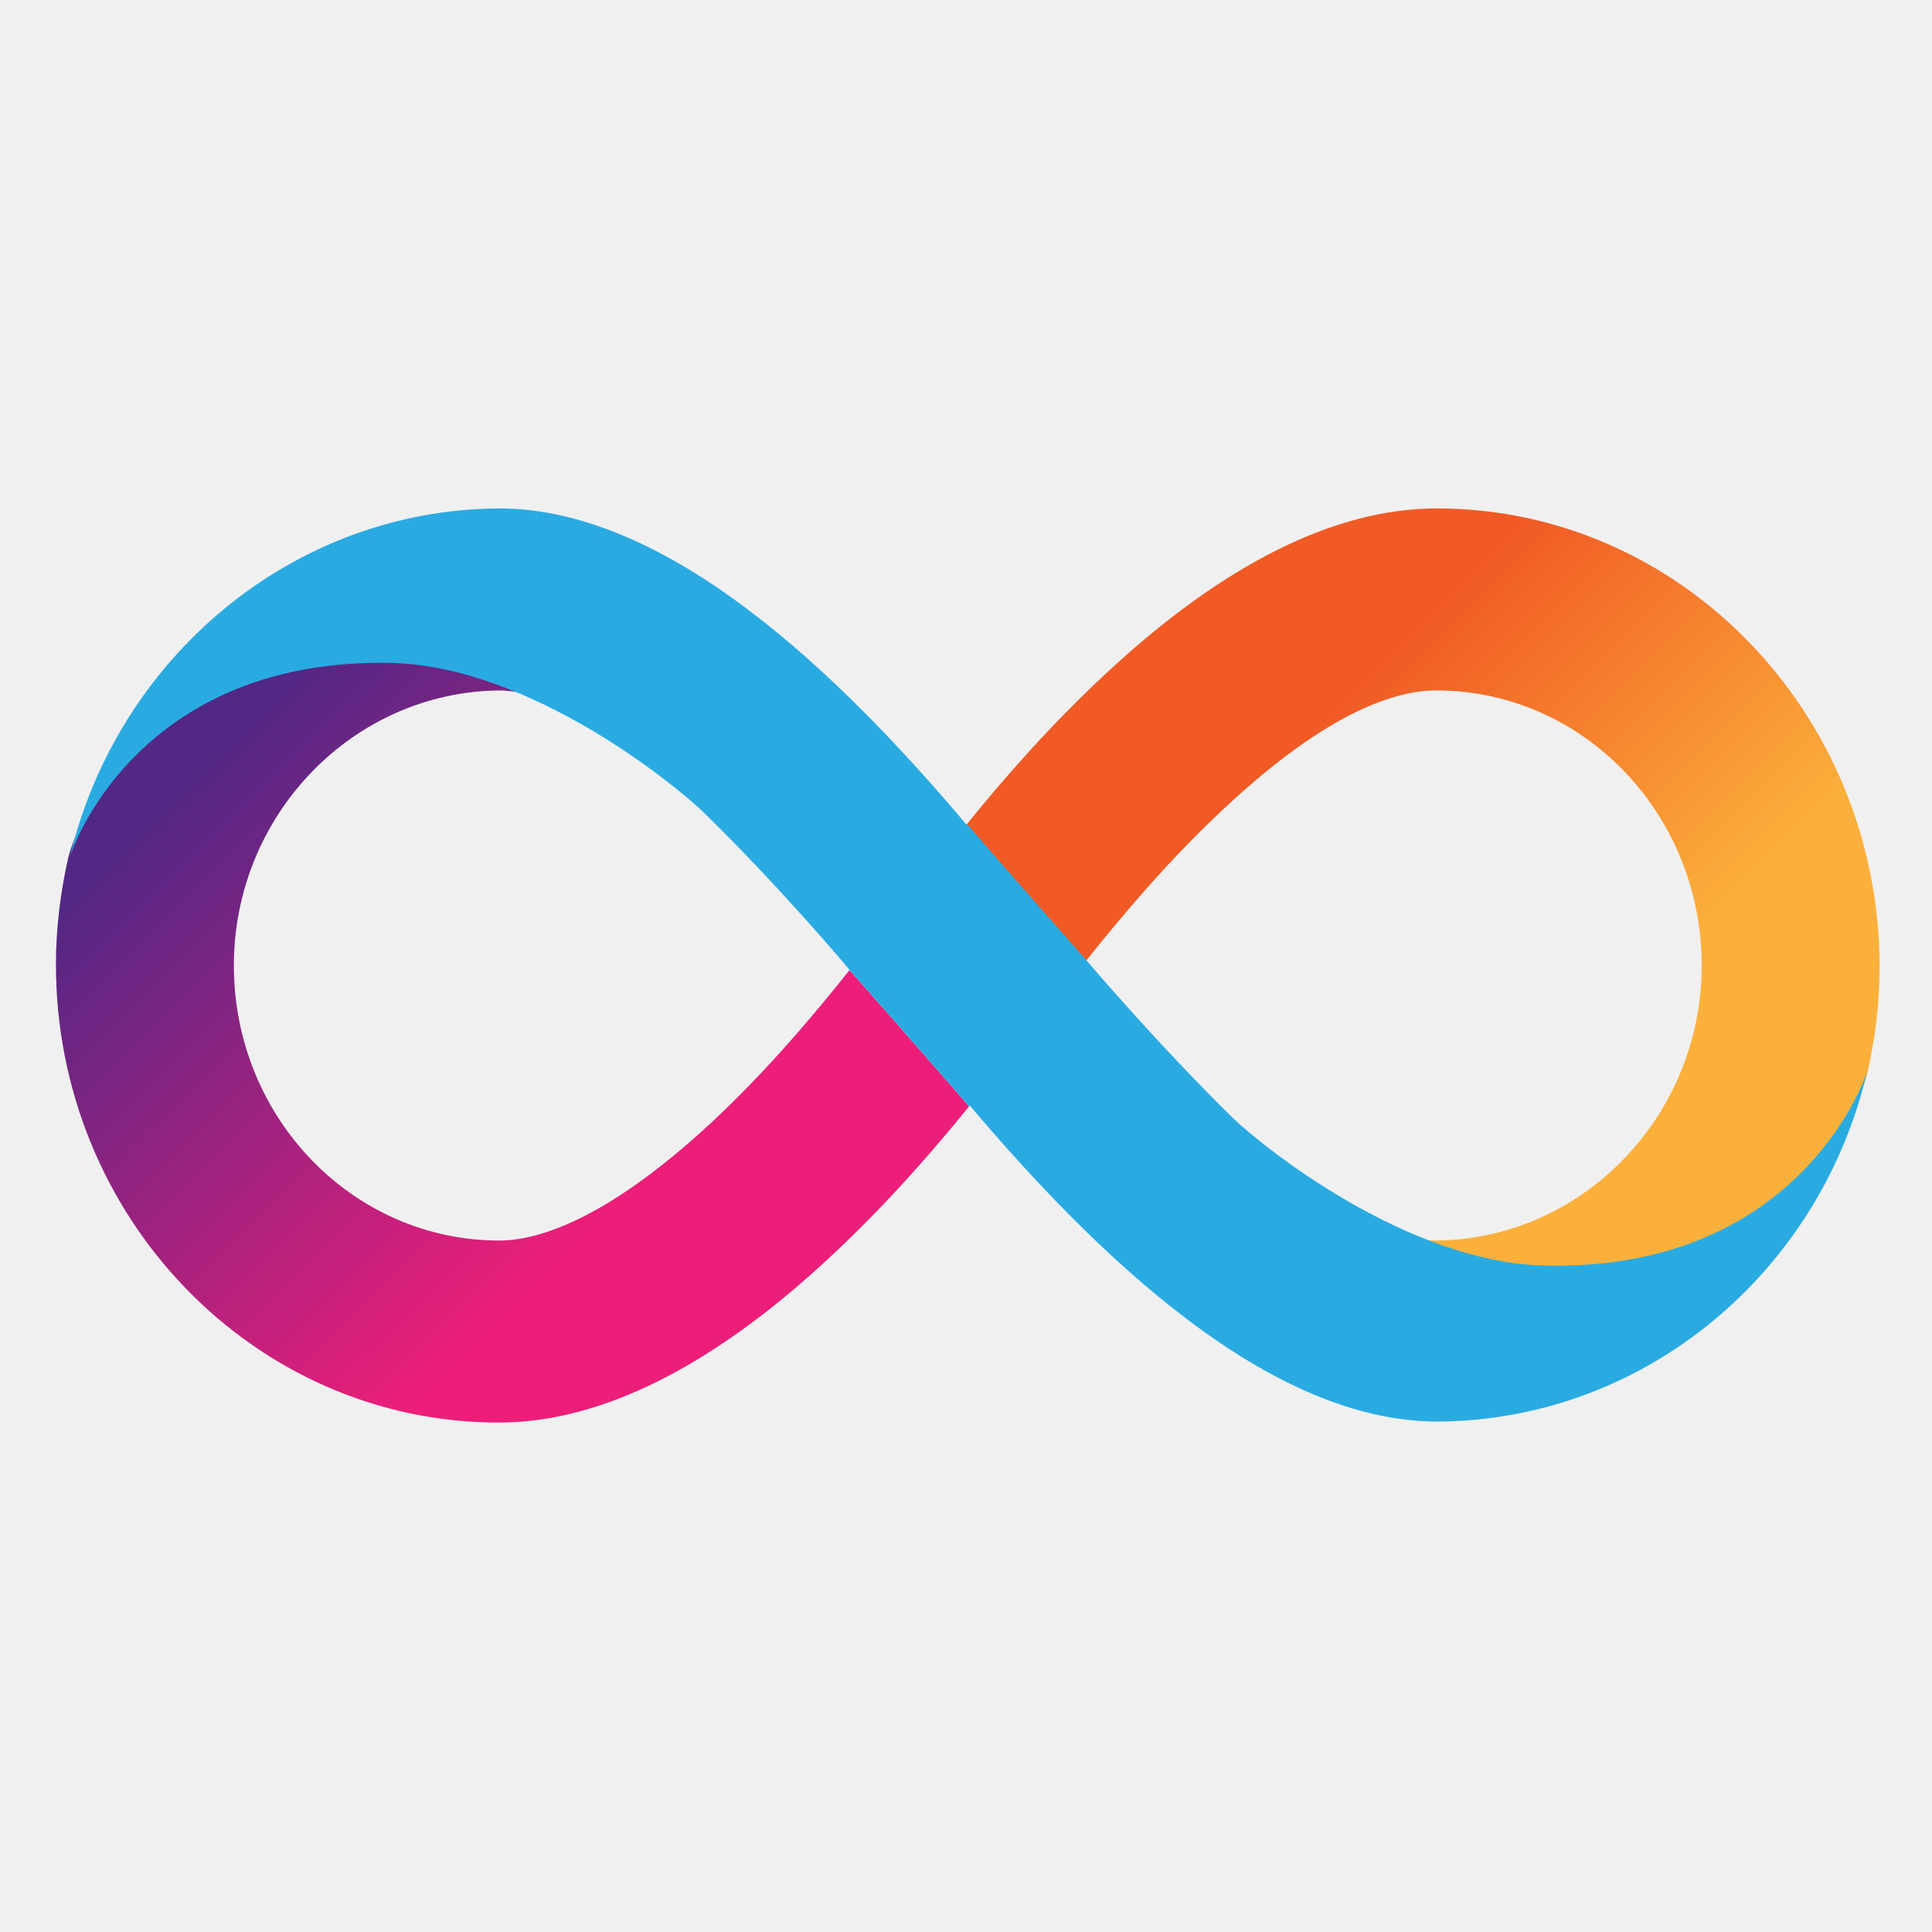
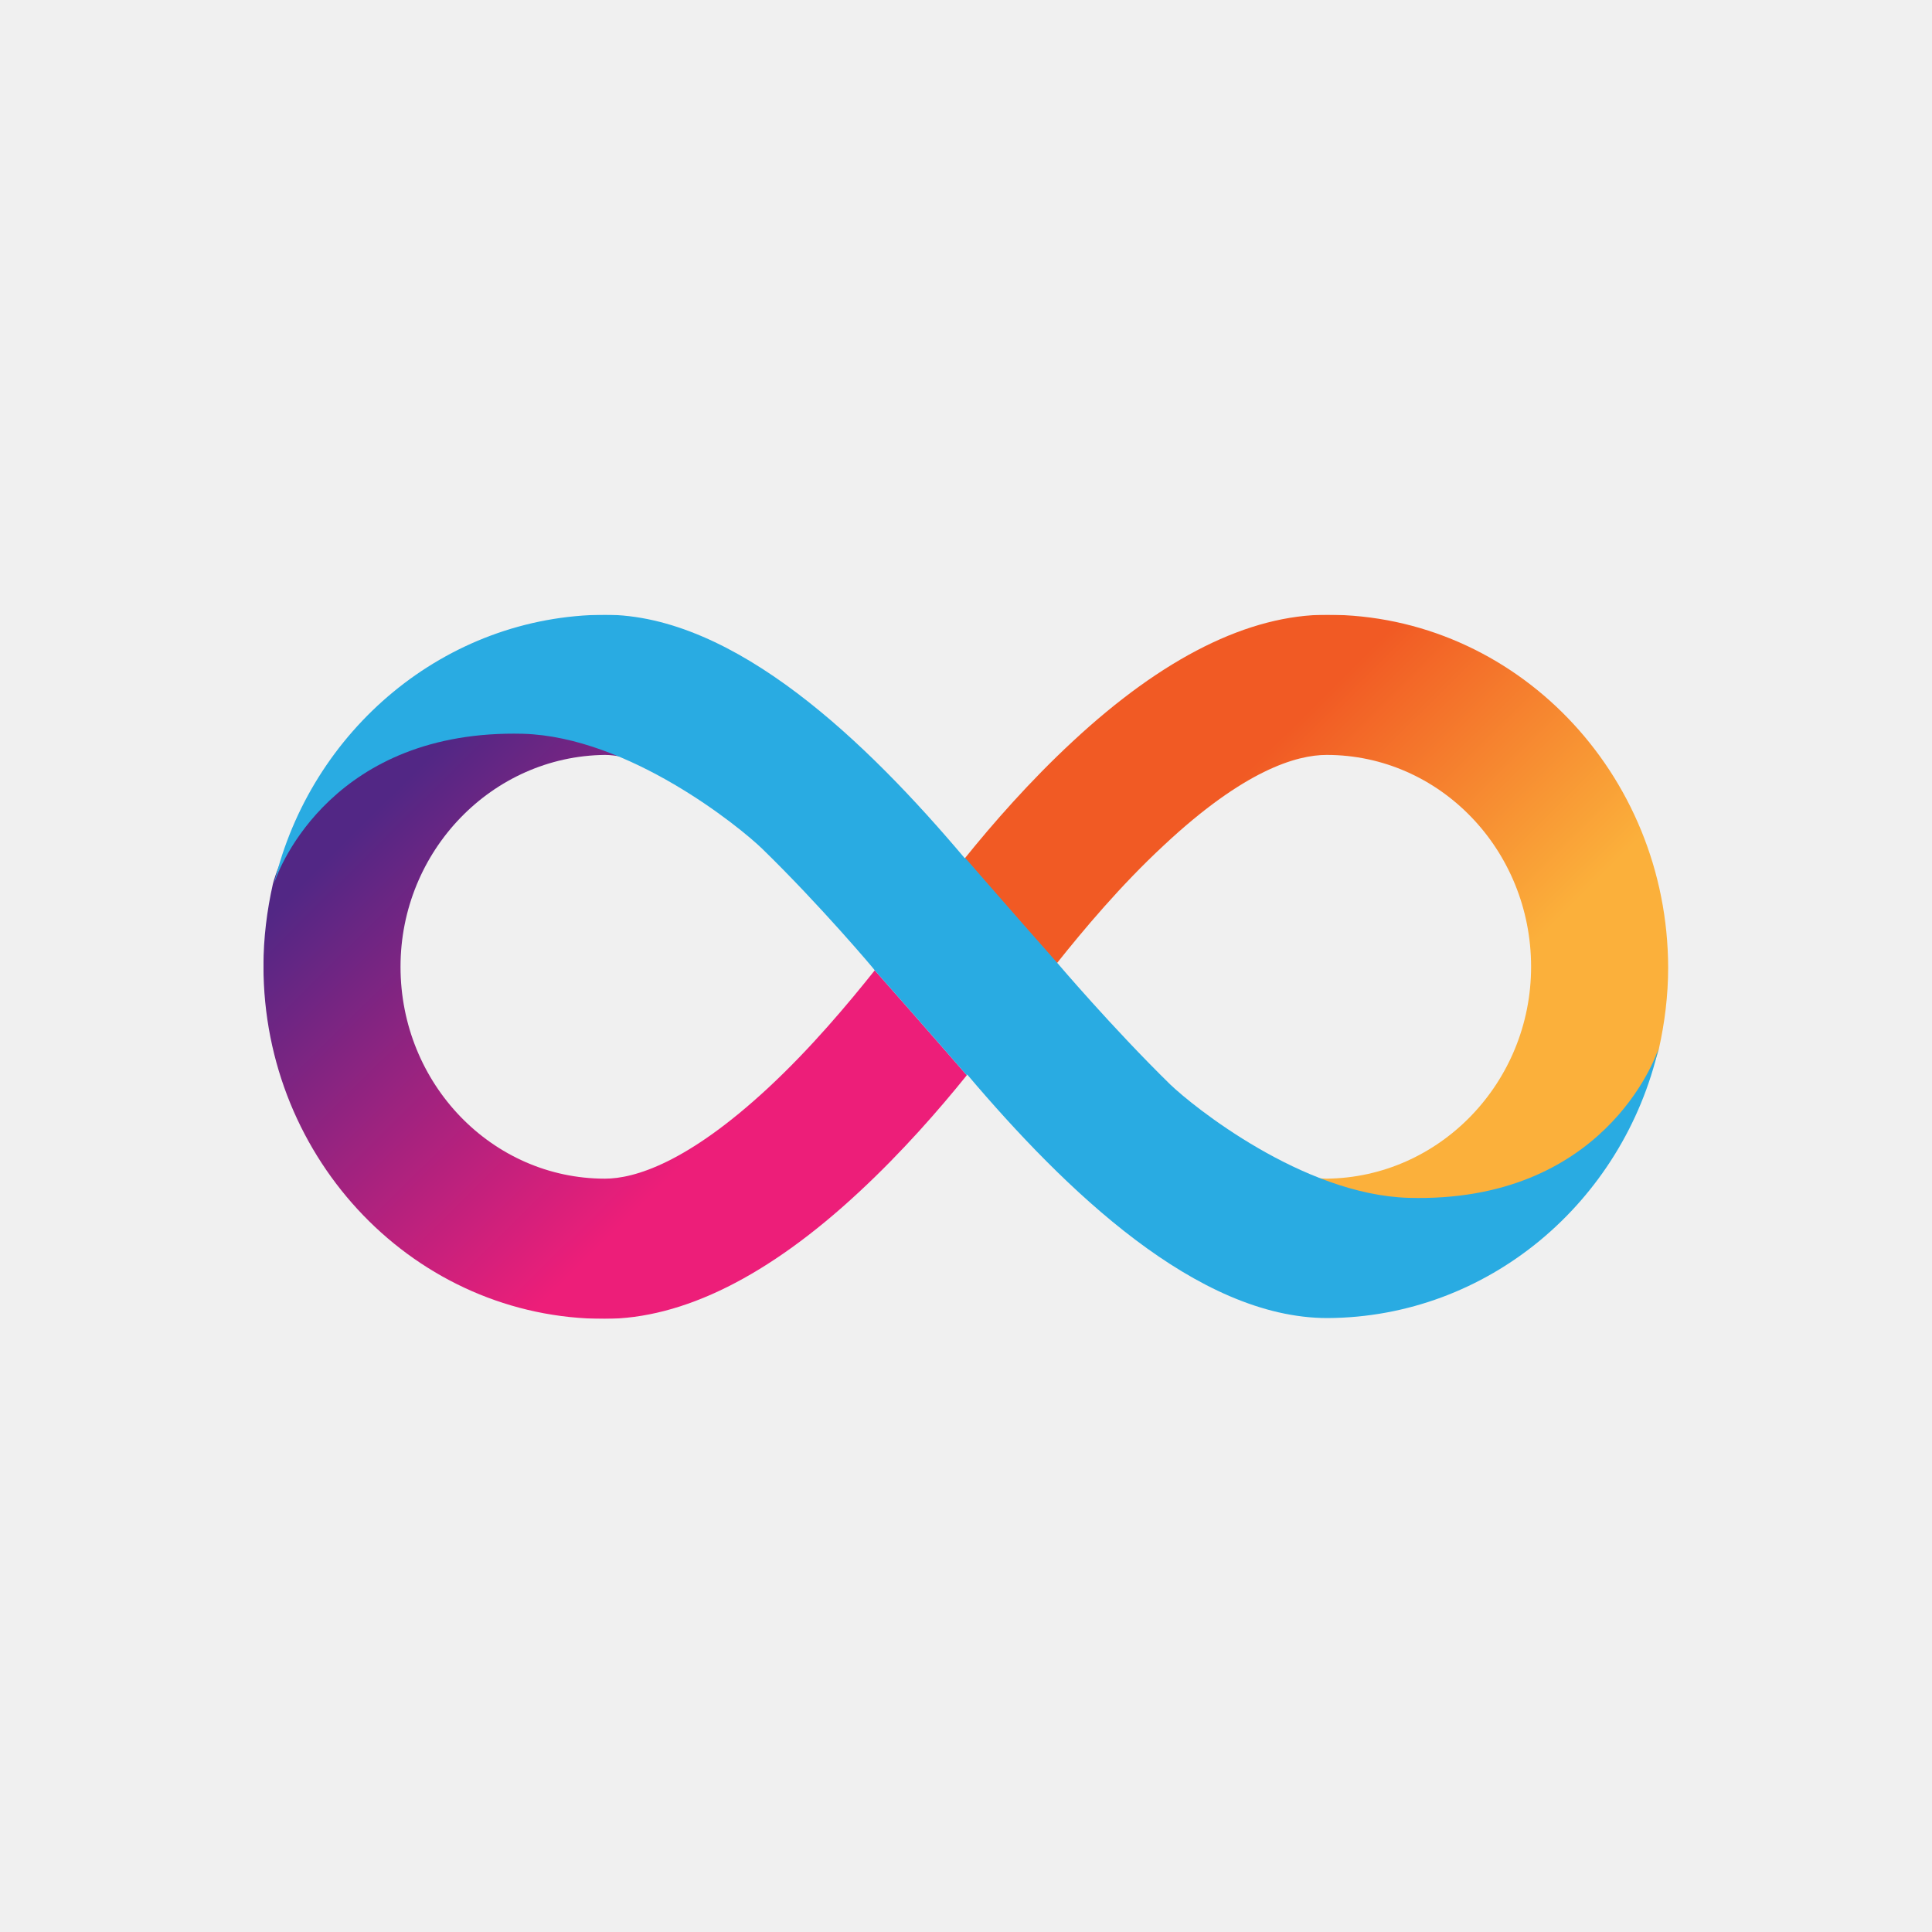
- <svg xmlns="http://www.w3.org/2000/svg" width="380" height="380" viewBox="0 0 380 380" fill="none">
-   <g clip-path="url(#clip0_636_13)">
-     <path d="M282.6 100C262.6 100 240.7 110.9 217.6 132.4C206.7 142.5 197.1 153.5 190.1 162.2C190.1 162.2 201.3 175.1 213.6 189C220.3 180.6 229.8 169.2 240.9 158.9C261.4 139.7 274.8 135.8 282.5 135.8C311.3 135.8 334.7 160 334.7 189.9C334.7 219.5 311.3 243.7 282.5 244C281.1 244 279.5 243.8 277.5 243.4C285.9 247.3 295 250.1 303.5 250.1C356.3 250.1 366.7 213.6 367.3 211C368.8 204.3 369.7 197.3 369.7 190.1C369.6 140.4 330.6 100 282.6 100Z" fill="url(#paint0_linear_636_13)" />
-     <path d="M98.1 279.8C118.1 279.8 140 268.9 163.1 247.4C174 237.3 183.6 226.3 190.6 217.6C190.6 217.6 179.4 204.7 167.1 190.8C160.4 199.2 150.9 210.6 139.8 220.9C119.3 239.9 105.8 244 98.2 244C69.4 244 46 219.8 46 189.9C46 160.3 69.4 136.1 98.2 135.8C99.6 135.8 101.2 136 103.2 136.4C94.8 132.5 85.7 129.7 77.2 129.7C24.4 129.6 14 166.1 13.4 168.8C11.9 175.5 11 182.5 11 189.7C11 239.4 50 279.8 98.1 279.8Z" fill="url(#paint1_linear_636_13)" />
-     <path fill-rule="evenodd" clip-rule="evenodd" d="M138.3 159.7C132.5 154.1 104.3 131.2 77.3 130.4C29.1 129.2 15 164.2 13.7 168.7C23 129.5 57.4 100.2 98.2 100C131.5 100 165.2 132.7 190.1 162.2L190.2 162.1C190.2 162.1 201.4 175 213.7 188.9C213.7 188.9 227.7 205.4 242.5 219.9C248.3 225.5 276.4 248.1 303.4 248.9C352.9 250.3 366.6 213.3 367.3 210.5C358.2 250 323.7 279.4 282.7 279.6C249.4 279.6 215.7 246.9 190.7 217.4C190.7 217.5 190.6 217.5 190.6 217.6C190.6 217.6 179.4 204.7 167.1 190.8C167.2 190.8 153.2 174.2 138.3 159.7Z" fill="#29ABE2" />
+ <svg xmlns="http://www.w3.org/2000/svg" width="110" height="110" viewBox="0 0 110 110" fill="none">
+   <mask id="mask0_716_320" style="mask-type:luminance" maskUnits="userSpaceOnUse" x="15" y="35" width="80" height="41">
+     <path d="M95 35H15V75.09H95V35Z" fill="white" />
+   </mask>
+   <g mask="url(#mask0_716_320)">
+     <path d="M75.557 35C71.098 35 66.215 37.43 61.065 42.224C58.634 44.476 56.494 46.929 54.933 48.869C54.933 48.869 57.43 51.745 60.173 54.844C61.667 52.971 63.785 50.429 66.26 48.133C70.831 43.852 73.818 42.982 75.535 42.982C81.957 42.982 87.174 48.378 87.174 55.045C87.174 61.645 81.957 67.041 75.535 67.108C75.223 67.108 74.866 67.063 74.42 66.974C76.293 67.844 78.322 68.468 80.217 68.468C91.99 68.468 94.309 60.329 94.443 59.75C94.777 58.256 94.978 56.695 94.978 55.09C94.955 44.008 86.26 35 75.557 35Z" fill="url(#paint0_linear_716_320)" />
+     <path d="M34.42 75.09C38.88 75.09 43.763 72.659 48.913 67.866C51.343 65.614 53.484 63.161 55.045 61.221C55.045 61.221 52.547 58.345 49.805 55.246C48.311 57.118 46.193 59.66 43.718 61.957C39.147 66.193 36.137 67.108 34.443 67.108C28.021 67.108 22.804 61.712 22.804 55.045C22.804 48.445 28.021 43.049 34.443 42.982C34.755 42.982 35.111 43.027 35.557 43.116C33.684 42.246 31.655 41.622 29.76 41.622C17.988 41.6 15.669 49.738 15.535 50.34C15.201 51.834 15 53.395 15 55C15 66.082 23.696 75.09 34.42 75.09Z" fill="url(#paint1_linear_716_320)" />
+     <path fill-rule="evenodd" clip-rule="evenodd" d="M43.383 48.311C42.09 47.063 35.803 41.957 29.783 41.778C19.036 41.511 15.892 49.315 15.602 50.318C17.676 41.578 25.346 35.045 34.443 35C41.867 35 49.381 42.291 54.933 48.869L54.956 48.846C54.956 48.846 57.453 51.723 60.195 54.822C60.195 54.822 63.317 58.501 66.617 61.734C67.91 62.983 74.175 68.022 80.195 68.2C91.232 68.512 94.287 60.263 94.443 59.638C92.414 68.445 84.721 75.001 75.58 75.045C68.155 75.045 60.641 67.754 55.067 61.177C55.067 61.199 55.045 61.199 55.045 61.221C55.045 61.221 52.547 58.345 49.805 55.246C49.827 55.246 46.706 51.544 43.383 48.311Z" fill="#29ABE2" />
  </g>
  <defs>
-     <linearGradient id="paint0_linear_636_13" x1="235.785" y1="114.246" x2="359.066" y2="238.542" gradientUnits="userSpaceOnUse">
+     <linearGradient id="paint0_linear_716_320" x1="65.119" y1="38.176" x2="92.607" y2="65.89" gradientUnits="userSpaceOnUse">
      <stop offset="0.21" stop-color="#F15A24" />
      <stop offset="0.684" stop-color="#FBB03B" />
    </linearGradient>
-     <linearGradient id="paint1_linear_636_13" x1="144.946" y1="265.574" x2="21.665" y2="141.278" gradientUnits="userSpaceOnUse">
+     <linearGradient id="paint1_linear_716_320" x1="44.865" y1="71.918" x2="17.377" y2="44.204" gradientUnits="userSpaceOnUse">
      <stop offset="0.21" stop-color="#ED1E79" />
      <stop offset="0.893" stop-color="#522785" />
    </linearGradient>
-     <clipPath id="clip0_636_13">
-       <rect width="358.8" height="179.8" fill="white" transform="translate(11 100)" />
-     </clipPath>
  </defs>
</svg>
